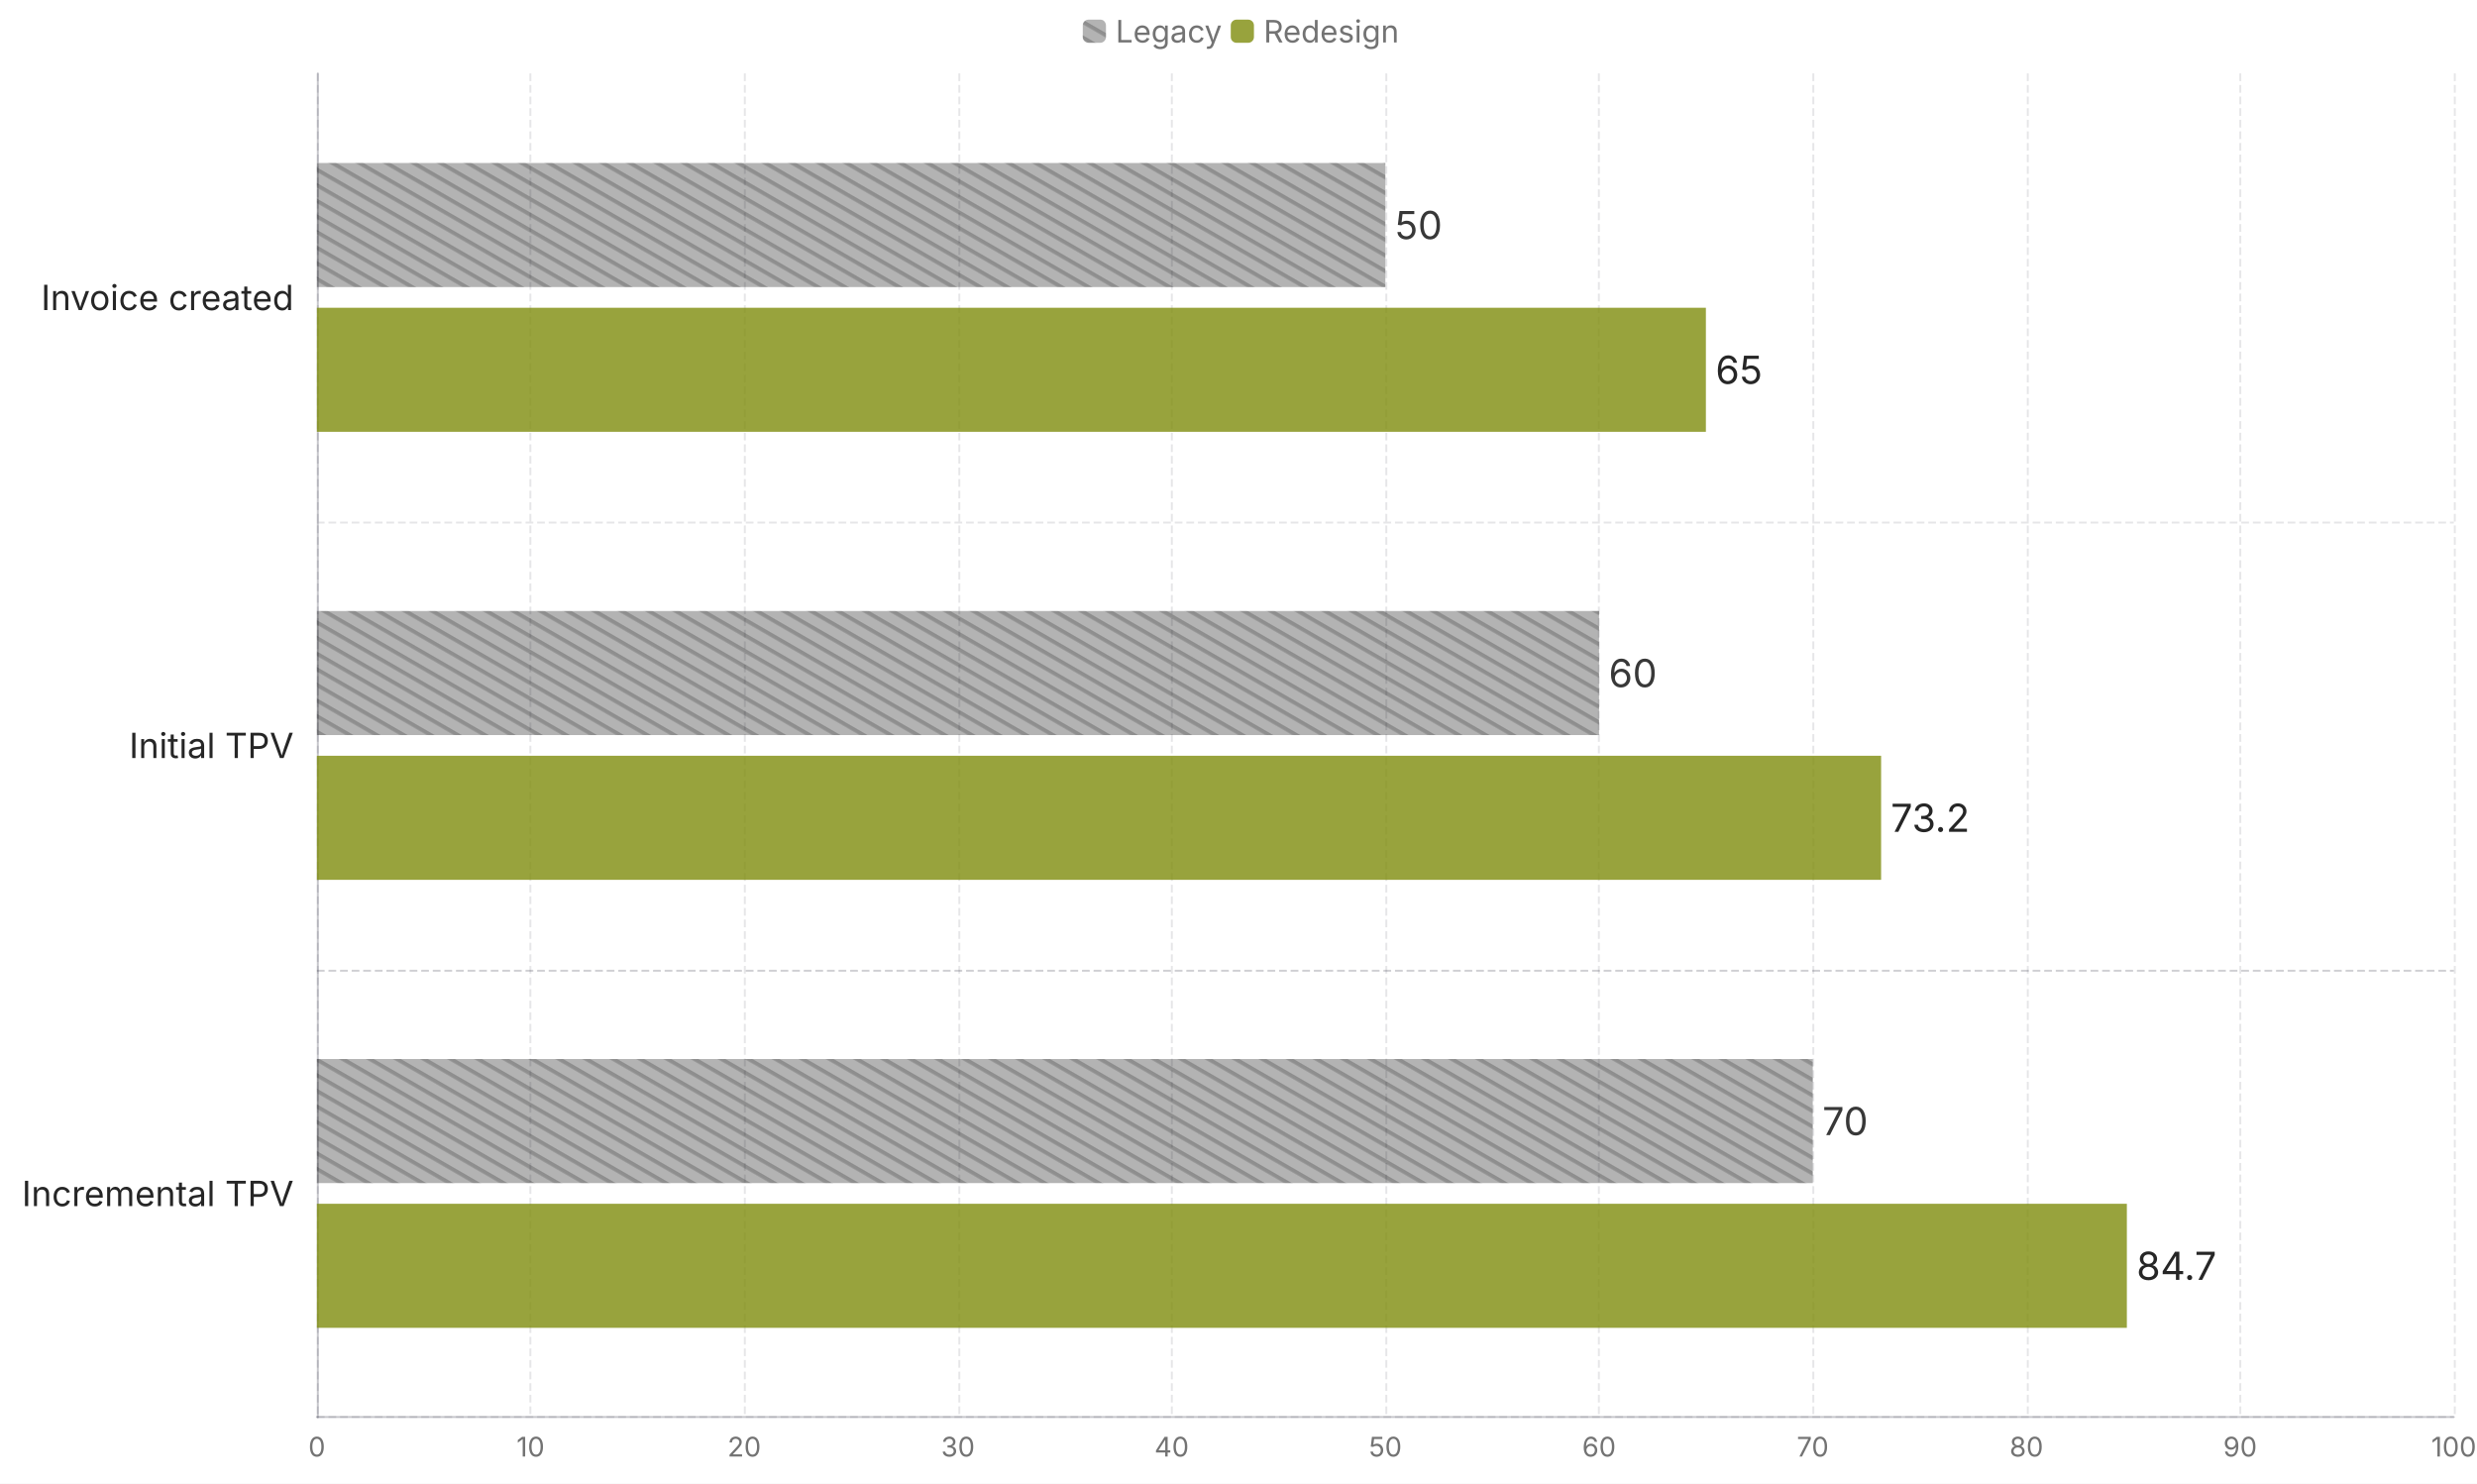
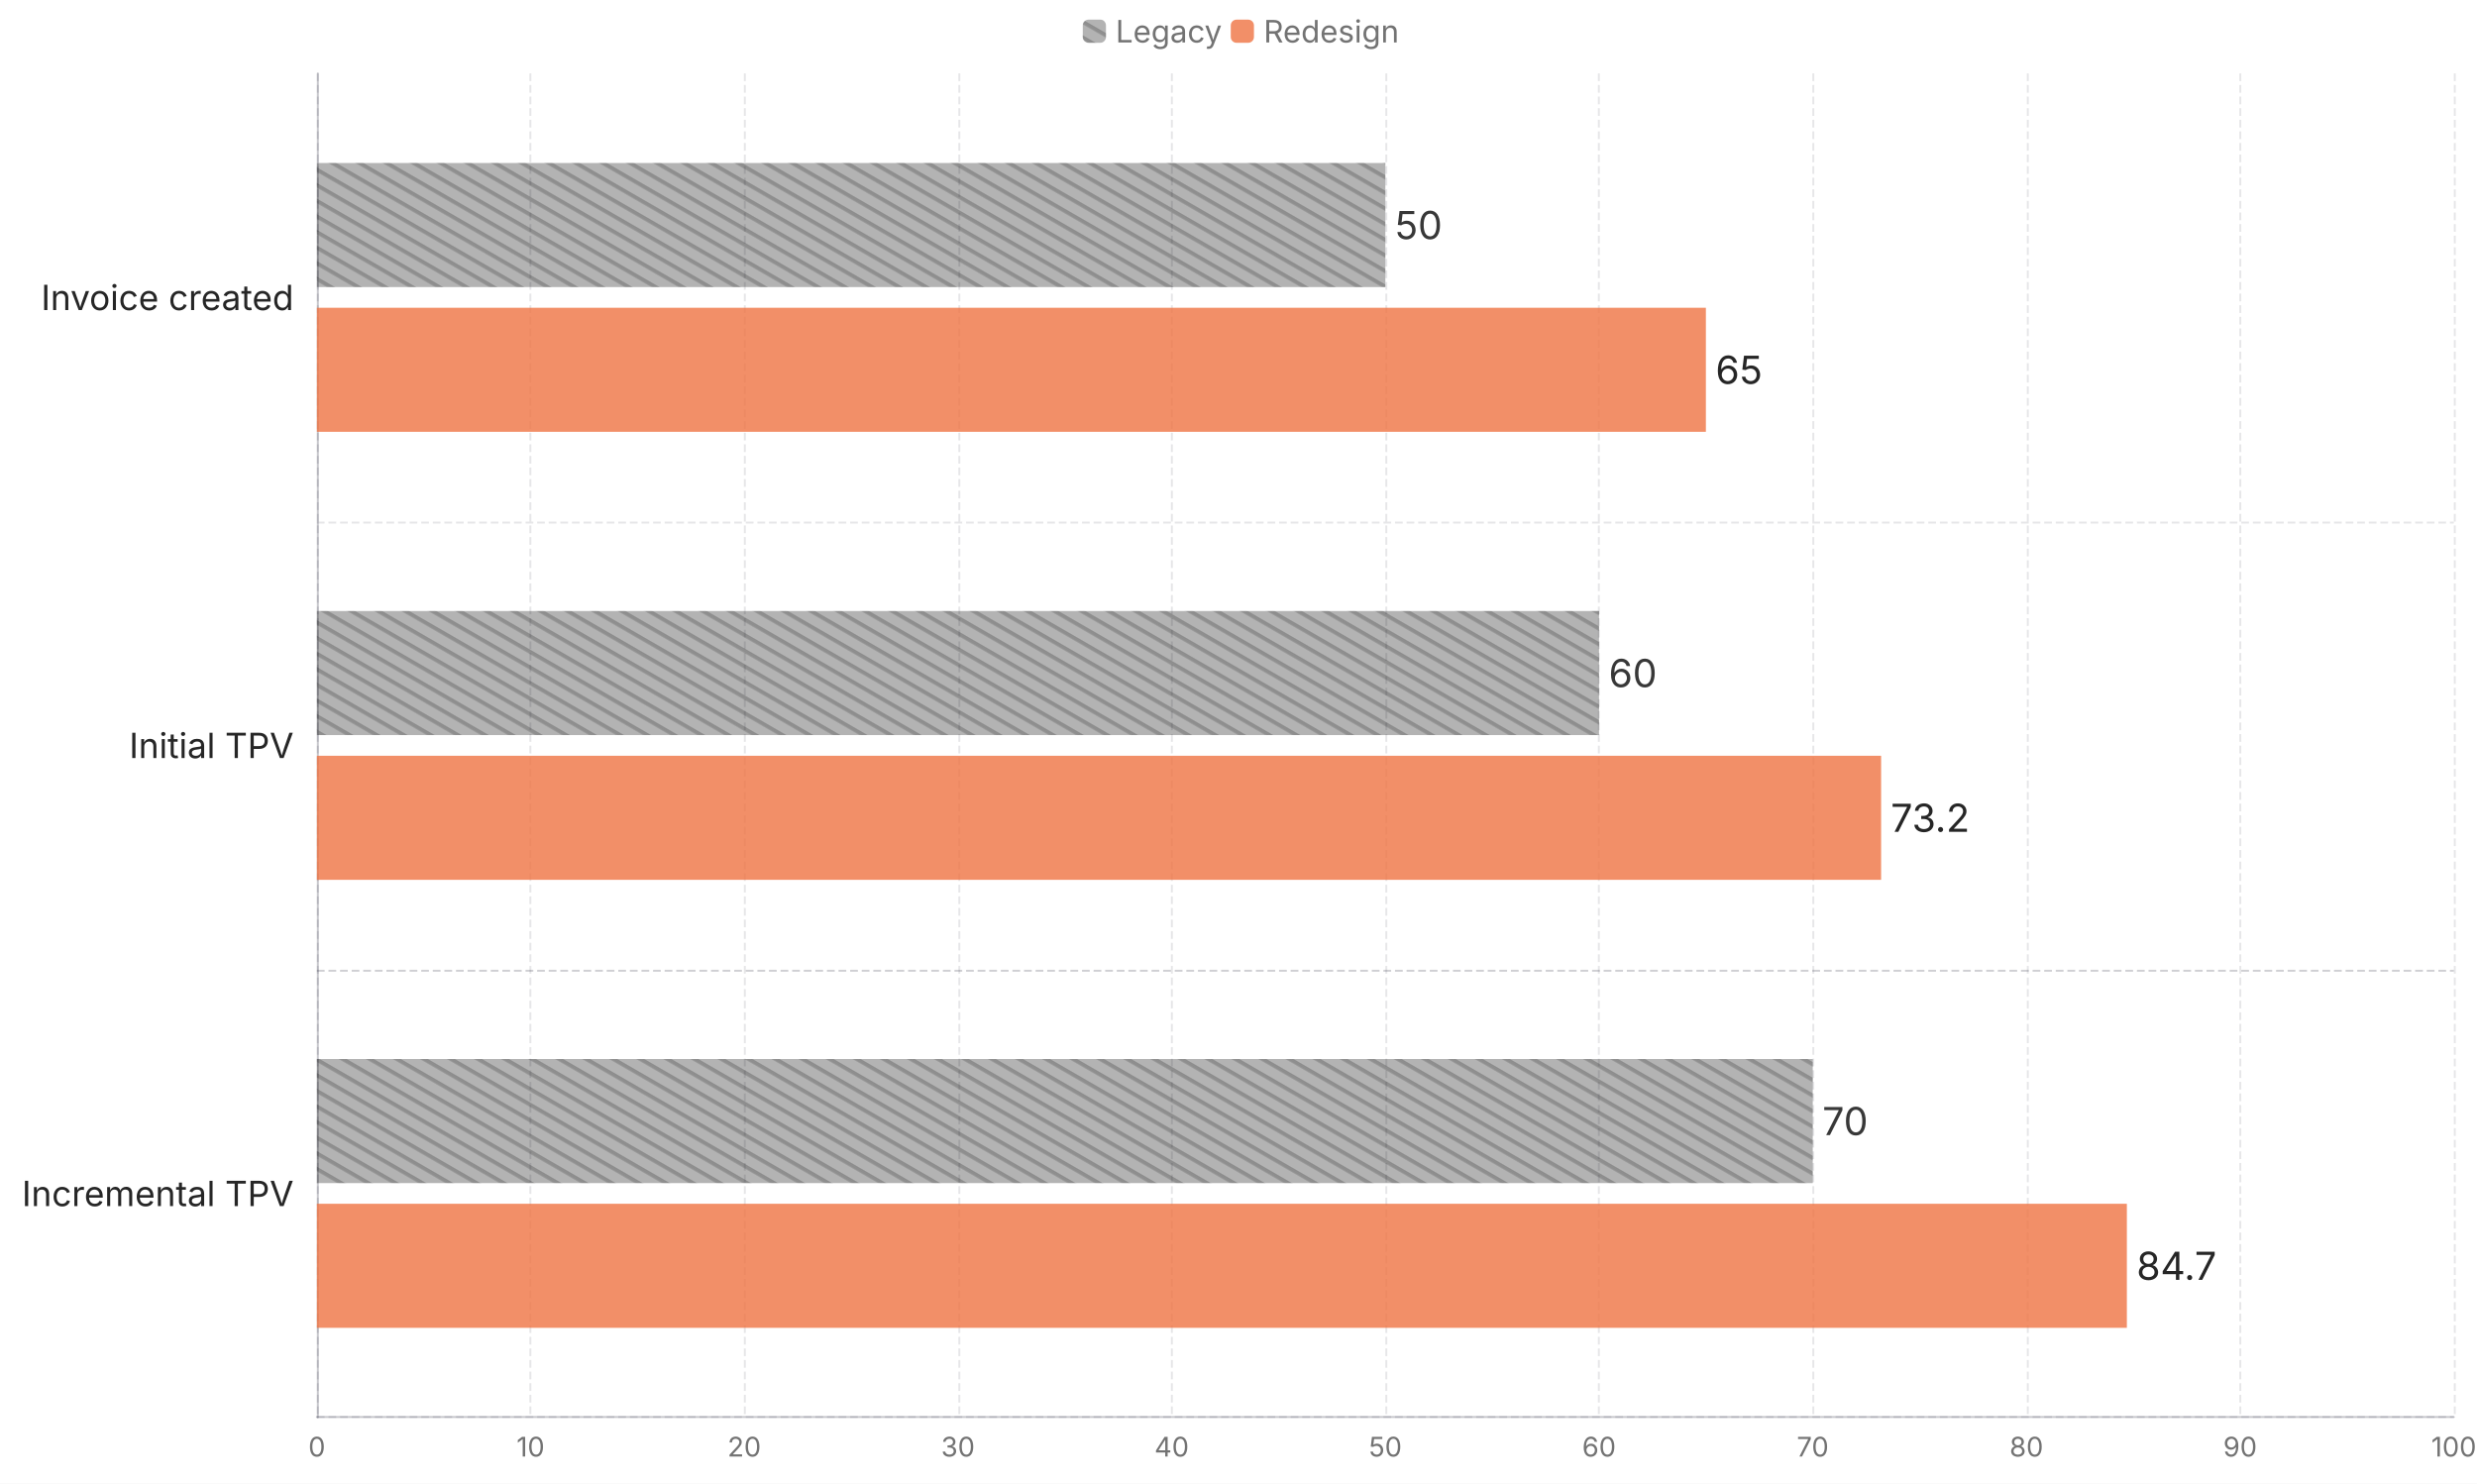
<svg xmlns="http://www.w3.org/2000/svg" width="1282" height="768" version="1.1" baseProfile="full" viewBox="0 0 1282 768">
  <rect width="1282" height="768" x="0" y="0" fill="#ffffff" />
  <path d="M164 270.5L1270 270.5" fill="none" stroke="rgb(0,0,25)" stroke-opacity="0.1" stroke-dasharray="4,2" class="zr2-cls-8" />
  <path d="M164 502.5L1270 502.5" fill="none" stroke="rgb(0,0,25)" stroke-opacity="0.1" stroke-dasharray="4,2" class="zr2-cls-8" />
  <path d="M164 733.5L1270 733.5" fill="none" stroke="rgb(0,0,25)" stroke-opacity="0.1" stroke-dasharray="4,2" class="zr2-cls-8" />
  <path d="M164 502.5L1270 502.5" fill="none" stroke="rgb(0,0,25)" stroke-opacity="0.1" stroke-dasharray="4,2" class="zr2-cls-8" />
  <path d="M164.5 38L164.5 733.72" fill="none" stroke="rgb(0,0,25)" stroke-opacity="0.1" stroke-dasharray="4,2" class="zr2-cls-8" />
  <path d="M274.5 38L274.5 733.72" fill="none" stroke="rgb(0,0,25)" stroke-opacity="0.1" stroke-dasharray="4,2" class="zr2-cls-8" />
  <path d="M385.5 38L385.5 733.72" fill="none" stroke="rgb(0,0,25)" stroke-opacity="0.1" stroke-dasharray="4,2" class="zr2-cls-8" />
  <path d="M496.5 38L496.5 733.72" fill="none" stroke="rgb(0,0,25)" stroke-opacity="0.1" stroke-dasharray="4,2" class="zr2-cls-8" />
  <path d="M606.5 38L606.5 733.72" fill="none" stroke="rgb(0,0,25)" stroke-opacity="0.1" stroke-dasharray="4,2" class="zr2-cls-8" />
  <path d="M717.5 38L717.5 733.72" fill="none" stroke="rgb(0,0,25)" stroke-opacity="0.1" stroke-dasharray="4,2" class="zr2-cls-8" />
  <path d="M827.5 38L827.5 733.72" fill="none" stroke="rgb(0,0,25)" stroke-opacity="0.1" stroke-dasharray="4,2" class="zr2-cls-8" />
  <path d="M938.5 38L938.5 733.72" fill="none" stroke="rgb(0,0,25)" stroke-opacity="0.1" stroke-dasharray="4,2" class="zr2-cls-8" />
  <path d="M1049.5 38L1049.5 733.72" fill="none" stroke="rgb(0,0,25)" stroke-opacity="0.1" stroke-dasharray="4,2" class="zr2-cls-8" />
  <path d="M1159.5 38L1159.5 733.72" fill="none" stroke="rgb(0,0,25)" stroke-opacity="0.1" stroke-dasharray="4,2" class="zr2-cls-8" />
  <path d="M1270.5 38L1270.5 733.72" fill="none" stroke="rgb(0,0,25)" stroke-opacity="0.1" stroke-dasharray="4,2" class="zr2-cls-8" />
  <path d="M164.5 38L164.5 733.72" fill="none" stroke="rgb(0,0,25)" stroke-opacity="0.22" stroke-linecap="round" class="zr2-cls-8" />
  <path d="M164 733.5L1270 733.5" fill="none" stroke="rgb(0,0,25)" stroke-opacity="0.22" stroke-linecap="round" class="zr2-cls-8" />
  <path d="M-140 -9l140 0l0 18l-140 0Z" transform="translate(152 153.9533)" fill="none" class="zr2-cls-8" />
  <text dominant-baseline="central" text-anchor="end" style="font-size:18px;font-family:Inter, Arial, sans-serif;" xml:space="preserve" transform="translate(152 153.9533)" fill="rgb(0,0,0)" fill-opacity="0.85">Invoice created</text>
  <path d="M-140 -9l140 0l0 18l-140 0Z" transform="translate(152 385.86)" fill="none" class="zr2-cls-8" />
  <text dominant-baseline="central" text-anchor="end" style="font-size:18px;font-family:Inter, Arial, sans-serif;" xml:space="preserve" transform="translate(152 385.86)" fill="rgb(0,0,0)" fill-opacity="0.85">Initial TPV</text>
  <path d="M-140 -9l140 0l0 18l-140 0Z" transform="translate(152 617.7667)" fill="none" class="zr2-cls-8" />
  <text dominant-baseline="central" text-anchor="end" style="font-size:18px;font-family:Inter, Arial, sans-serif;" xml:space="preserve" transform="translate(152 617.7667)" fill="rgb(0,0,0)" fill-opacity="0.85">Incremental TPV</text>
  <text dominant-baseline="central" text-anchor="middle" style="font-size:14px;font-family:Inter, Arial, sans-serif;" y="7.14" transform="translate(164 741.72)" fill="rgb(0,0,0)" fill-opacity="0.55">0</text>
  <text dominant-baseline="central" text-anchor="middle" style="font-size:14px;font-family:Inter, Arial, sans-serif;" y="7.14" transform="translate(274.6 741.72)" fill="rgb(0,0,0)" fill-opacity="0.55">10</text>
  <text dominant-baseline="central" text-anchor="middle" style="font-size:14px;font-family:Inter, Arial, sans-serif;" y="7.14" transform="translate(385.2 741.72)" fill="rgb(0,0,0)" fill-opacity="0.55">20</text>
  <text dominant-baseline="central" text-anchor="middle" style="font-size:14px;font-family:Inter, Arial, sans-serif;" y="7.14" transform="translate(495.8 741.72)" fill="rgb(0,0,0)" fill-opacity="0.55">30</text>
  <text dominant-baseline="central" text-anchor="middle" style="font-size:14px;font-family:Inter, Arial, sans-serif;" y="7.14" transform="translate(606.4 741.72)" fill="rgb(0,0,0)" fill-opacity="0.55">40</text>
  <text dominant-baseline="central" text-anchor="middle" style="font-size:14px;font-family:Inter, Arial, sans-serif;" y="7.14" transform="translate(717 741.72)" fill="rgb(0,0,0)" fill-opacity="0.55">50</text>
  <text dominant-baseline="central" text-anchor="middle" style="font-size:14px;font-family:Inter, Arial, sans-serif;" y="7.14" transform="translate(827.6 741.72)" fill="rgb(0,0,0)" fill-opacity="0.55">60</text>
  <text dominant-baseline="central" text-anchor="middle" style="font-size:14px;font-family:Inter, Arial, sans-serif;" y="7.14" transform="translate(938.2 741.72)" fill="rgb(0,0,0)" fill-opacity="0.55">70</text>
  <text dominant-baseline="central" text-anchor="middle" style="font-size:14px;font-family:Inter, Arial, sans-serif;" y="7.14" transform="translate(1048.8 741.72)" fill="rgb(0,0,0)" fill-opacity="0.55">80</text>
  <text dominant-baseline="central" text-anchor="middle" style="font-size:14px;font-family:Inter, Arial, sans-serif;" y="7.14" transform="translate(1159.4 741.72)" fill="rgb(0,0,0)" fill-opacity="0.55">90</text>
  <text dominant-baseline="central" text-anchor="middle" style="font-size:14px;font-family:Inter, Arial, sans-serif;" y="7.14" transform="translate(1270 741.72)" fill="rgb(0,0,0)" fill-opacity="0.55">100</text>
  <path d="M164 84.381l1106 0l0 64.22l-1106 0Z" fill="rgb(77,29,29)" fill-opacity="0" class="zr2-cls-8" />
  <path d="M164 316.288l1106 0l0 64.22l-1106 0Z" fill="rgb(77,29,29)" fill-opacity="0" class="zr2-cls-8" />
  <path d="M164 548.195l1106 0l0 64.22l-1106 0Z" fill="rgb(77,29,29)" fill-opacity="0" class="zr2-cls-8" />
  <path d="M164 159.305l1106 0l0 64.22l-1106 0Z" fill="rgb(77,29,29)" fill-opacity="0" class="zr2-cls-8" />
  <path d="M164 391.212l1106 0l0 64.22l-1106 0Z" fill="rgb(77,29,29)" fill-opacity="0" class="zr2-cls-8" />
  <path d="M164 623.118l1106 0l0 64.22l-1106 0Z" fill="rgb(77,29,29)" fill-opacity="0" class="zr2-cls-8" />
  <path d="M164 84.381l553 0l0 64.22l-553 0Z" fill="rgb(0,0,0)" fill-opacity="0.3" class="zr2-cls-9" />
  <path d="M164 84.381l553 0l0 64.22l-553 0Z" fill="url(#zr2-p0)" class="zr2-cls-8" />
  <path d="M164 316.288l663.6 0l0 64.22l-663.6 0Z" fill="rgb(0,0,0)" fill-opacity="0.3" class="zr2-cls-9" />
  <path d="M164 316.288l663.6 0l0 64.22l-663.6 0Z" fill="url(#zr2-p0)" class="zr2-cls-8" />
  <path d="M164 548.195l774.2 0l0 64.22l-774.2 0Z" fill="rgb(0,0,0)" fill-opacity="0.3" class="zr2-cls-9" />
  <path d="M164 548.195l774.2 0l0 64.22l-774.2 0Z" fill="url(#zr2-p0)" class="zr2-cls-8" />
-   <path d="M164 159.305l718.9 0l0 64.22l-718.9 0Z" fill="rgb(126,140,13)" fill-opacity="0.8" class="zr2-cls-10" />
+   <path d="M164 159.305l718.9 0l0 64.22l-718.9 0Z" fill="rgb(239,115,67)" fill-opacity="0.8" class="zr2-cls-10" />
  <path d="M164 159.305l718.9 0l0 64.22l-718.9 0Z" fill="url(#zr2-p1)" class="zr2-cls-8" />
-   <path d="M164 391.212l809.592 0l0 64.22l-809.592 0Z" fill="rgb(126,140,13)" fill-opacity="0.8" class="zr2-cls-10" />
+   <path d="M164 391.212l809.592 0l0 64.22l-809.592 0Z" fill="rgb(239,115,67)" fill-opacity="0.8" class="zr2-cls-10" />
  <path d="M164 391.212l809.592 0l0 64.22l-809.592 0Z" fill="url(#zr2-p1)" class="zr2-cls-8" />
-   <path d="M164 623.118l936.782 0l0 64.22l-936.782 0Z" fill="rgb(126,140,13)" fill-opacity="0.8" class="zr2-cls-10" />
+   <path d="M164 623.118l936.782 0l0 64.22l-936.782 0Z" fill="rgb(239,115,67)" fill-opacity="0.8" class="zr2-cls-10" />
  <path d="M164 623.118l936.782 0l0 64.22l-936.782 0Z" fill="url(#zr2-p1)" class="zr2-cls-8" />
  <text dominant-baseline="central" text-anchor="start" style="font-size:20px;font-family:Inter, Arial, sans-serif;" transform="translate(722 116.4915)" fill="rgb(0,0,0)" fill-opacity="0.78">50</text>
  <text dominant-baseline="central" text-anchor="start" style="font-size:20px;font-family:Inter, Arial, sans-serif;" transform="translate(832.6 348.3982)" fill="rgb(0,0,0)" fill-opacity="0.78">60</text>
  <text dominant-baseline="central" text-anchor="start" style="font-size:20px;font-family:Inter, Arial, sans-serif;" transform="translate(943.2 580.3048)" fill="rgb(0,0,0)" fill-opacity="0.78">70</text>
  <text dominant-baseline="central" text-anchor="start" style="font-size:20px;font-family:Inter, Arial, sans-serif;" transform="translate(887.9 191.4152)" fill="rgb(0,0,0)" fill-opacity="0.85">65</text>
  <text dominant-baseline="central" text-anchor="start" style="font-size:20px;font-family:Inter, Arial, sans-serif;" transform="translate(978.592 423.3218)" fill="rgb(0,0,0)" fill-opacity="0.85">73.2</text>
  <text dominant-baseline="central" text-anchor="start" style="font-size:20px;font-family:Inter, Arial, sans-serif;" transform="translate(1105.782 655.2285)" fill="rgb(0,0,0)" fill-opacity="0.85">84.7</text>
  <path d="M-8 -4l177.195 0l0 24.32l-177.195 0Z" transform="translate(560.4023 8)" fill="rgb(0,0,0)" fill-opacity="0" stroke="#b7b9be" stroke-width="0" class="zr2-cls-8" />
  <path d="M3 0L9 0A3 3 0 0 1 12 3L12 9A3 3 0 0 1 9 12L3 12A3 3 0 0 1 0 9L0 3A3 3 0 0 1 3 0Z" transform="translate(560.4023 10.16)" fill="rgb(0,0,0)" fill-opacity="0.3" class="zr2-cls-8" />
  <path d="M3 0L9 0A3 3 0 0 1 12 3L12 9A3 3 0 0 1 9 12L3 12A3 3 0 0 1 0 9L0 3A3 3 0 0 1 3 0Z" transform="translate(560.4023 10.16)" fill="url(#zr2-p0)" class="zr2-cls-8" />
  <text dominant-baseline="central" text-anchor="start" style="font-size:16px;font-family:Inter, Arial, sans-serif;" x="17" y="6" transform="translate(560.4023 10.16)" fill="rgb(0,0,0)" fill-opacity="0.55">Legacy</text>
  <path d="M0 -2.16l68.594 0l0 16.32l-68.594 0Z" transform="translate(560.4023 10.16)" fill="none" class="zr2-cls-11" />
-   <path d="M3 0L9 0A3 3 0 0 1 12 3L12 9A3 3 0 0 1 9 12L3 12A3 3 0 0 1 0 9L0 3A3 3 0 0 1 3 0Z" transform="translate(636.9961 10.16)" fill="rgb(126,140,13)" fill-opacity="0.8" class="zr2-cls-8" />
+   <path d="M3 0L9 0A3 3 0 0 1 12 3L12 9A3 3 0 0 1 9 12L3 12A3 3 0 0 1 0 9L0 3A3 3 0 0 1 3 0Z" transform="translate(636.9961 10.16)" fill="rgb(239,115,67)" fill-opacity="0.8" class="zr2-cls-8" />
  <path d="M3 0L9 0A3 3 0 0 1 12 3L12 9A3 3 0 0 1 9 12L3 12A3 3 0 0 1 0 9L0 3A3 3 0 0 1 3 0Z" transform="translate(636.9961 10.16)" fill="url(#zr2-p1)" class="zr2-cls-8" />
  <text dominant-baseline="central" text-anchor="start" style="font-size:16px;font-family:Inter, Arial, sans-serif;" x="17" y="6" transform="translate(636.9961 10.16)" fill="rgb(0,0,0)" fill-opacity="0.55">Redesign</text>
  <path d="M0 -2.16l84.602 0l0 16.32l-84.602 0Z" transform="translate(636.9961 10.16)" fill="none" class="zr2-cls-11" />
  <defs>
    <pattern width="1" height="7" patternUnits="userSpaceOnUse" patternTransform="rotate(30)" id="zr2-p0">
      <g>
        <path d="M0 -7l1 0l0 2l-1 0Z" fill="rgb(0,0,0)" fill-opacity="0.2" />
        <path d="M1 -7l1 0l0 2l-1 0Z" fill="rgb(0,0,0)" fill-opacity="0.2" />
        <path d="M0 0l1 0l0 2l-1 0Z" fill="rgb(0,0,0)" fill-opacity="0.2" />
        <path d="M1 0l1 0l0 2l-1 0Z" fill="rgb(0,0,0)" fill-opacity="0.2" />
      </g>
    </pattern>
    <pattern width="16" height="12" patternUnits="userSpaceOnUse" id="zr2-p1">
      <g>
        <path d="M6.4 -3A2.4 2.4 0 1 1 6.4 -3" fill="rgb(0,0,0)" fill-opacity="0.2" />
        <path d="M22.4 -3A2.4 2.4 0 1 1 22.4 -3" fill="rgb(0,0,0)" fill-opacity="0.2" />
        <path d="M0 3A0 0 0 1 1 0 3" fill="rgb(0,0,0)" fill-opacity="0.2" />
        <path d="M14.4 3A2.4 2.4 0 1 1 14.4 3" fill="rgb(0,0,0)" fill-opacity="0.2" />
        <path d="M16 3A0 0 0 1 1 16 3" fill="rgb(0,0,0)" fill-opacity="0.2" />
        <path d="M30.4 3A2.4 2.4 0 1 1 30.4 3" fill="rgb(0,0,0)" fill-opacity="0.2" />
        <path d="M6.4 9A2.4 2.4 0 1 1 6.4 9" fill="rgb(0,0,0)" fill-opacity="0.2" />
        <path d="M22.4 9A2.4 2.4 0 1 1 22.4 9" fill="rgb(0,0,0)" fill-opacity="0.2" />
      </g>
    </pattern>
  </defs>
  <style>
.zr2-cls-8:hover {
pointer-events:none;
}
.zr2-cls-9:hover {
cursor:pointer;
fill:rgba(0,0,0,0.3);
}
.zr2-cls-10:hover {
cursor:pointer;
fill:rgba(138,154,14,0.8);
}
.zr2-cls-11:hover {
cursor:pointer;
fill:rgba(0,0,0,0);
}



</style>
</svg>
